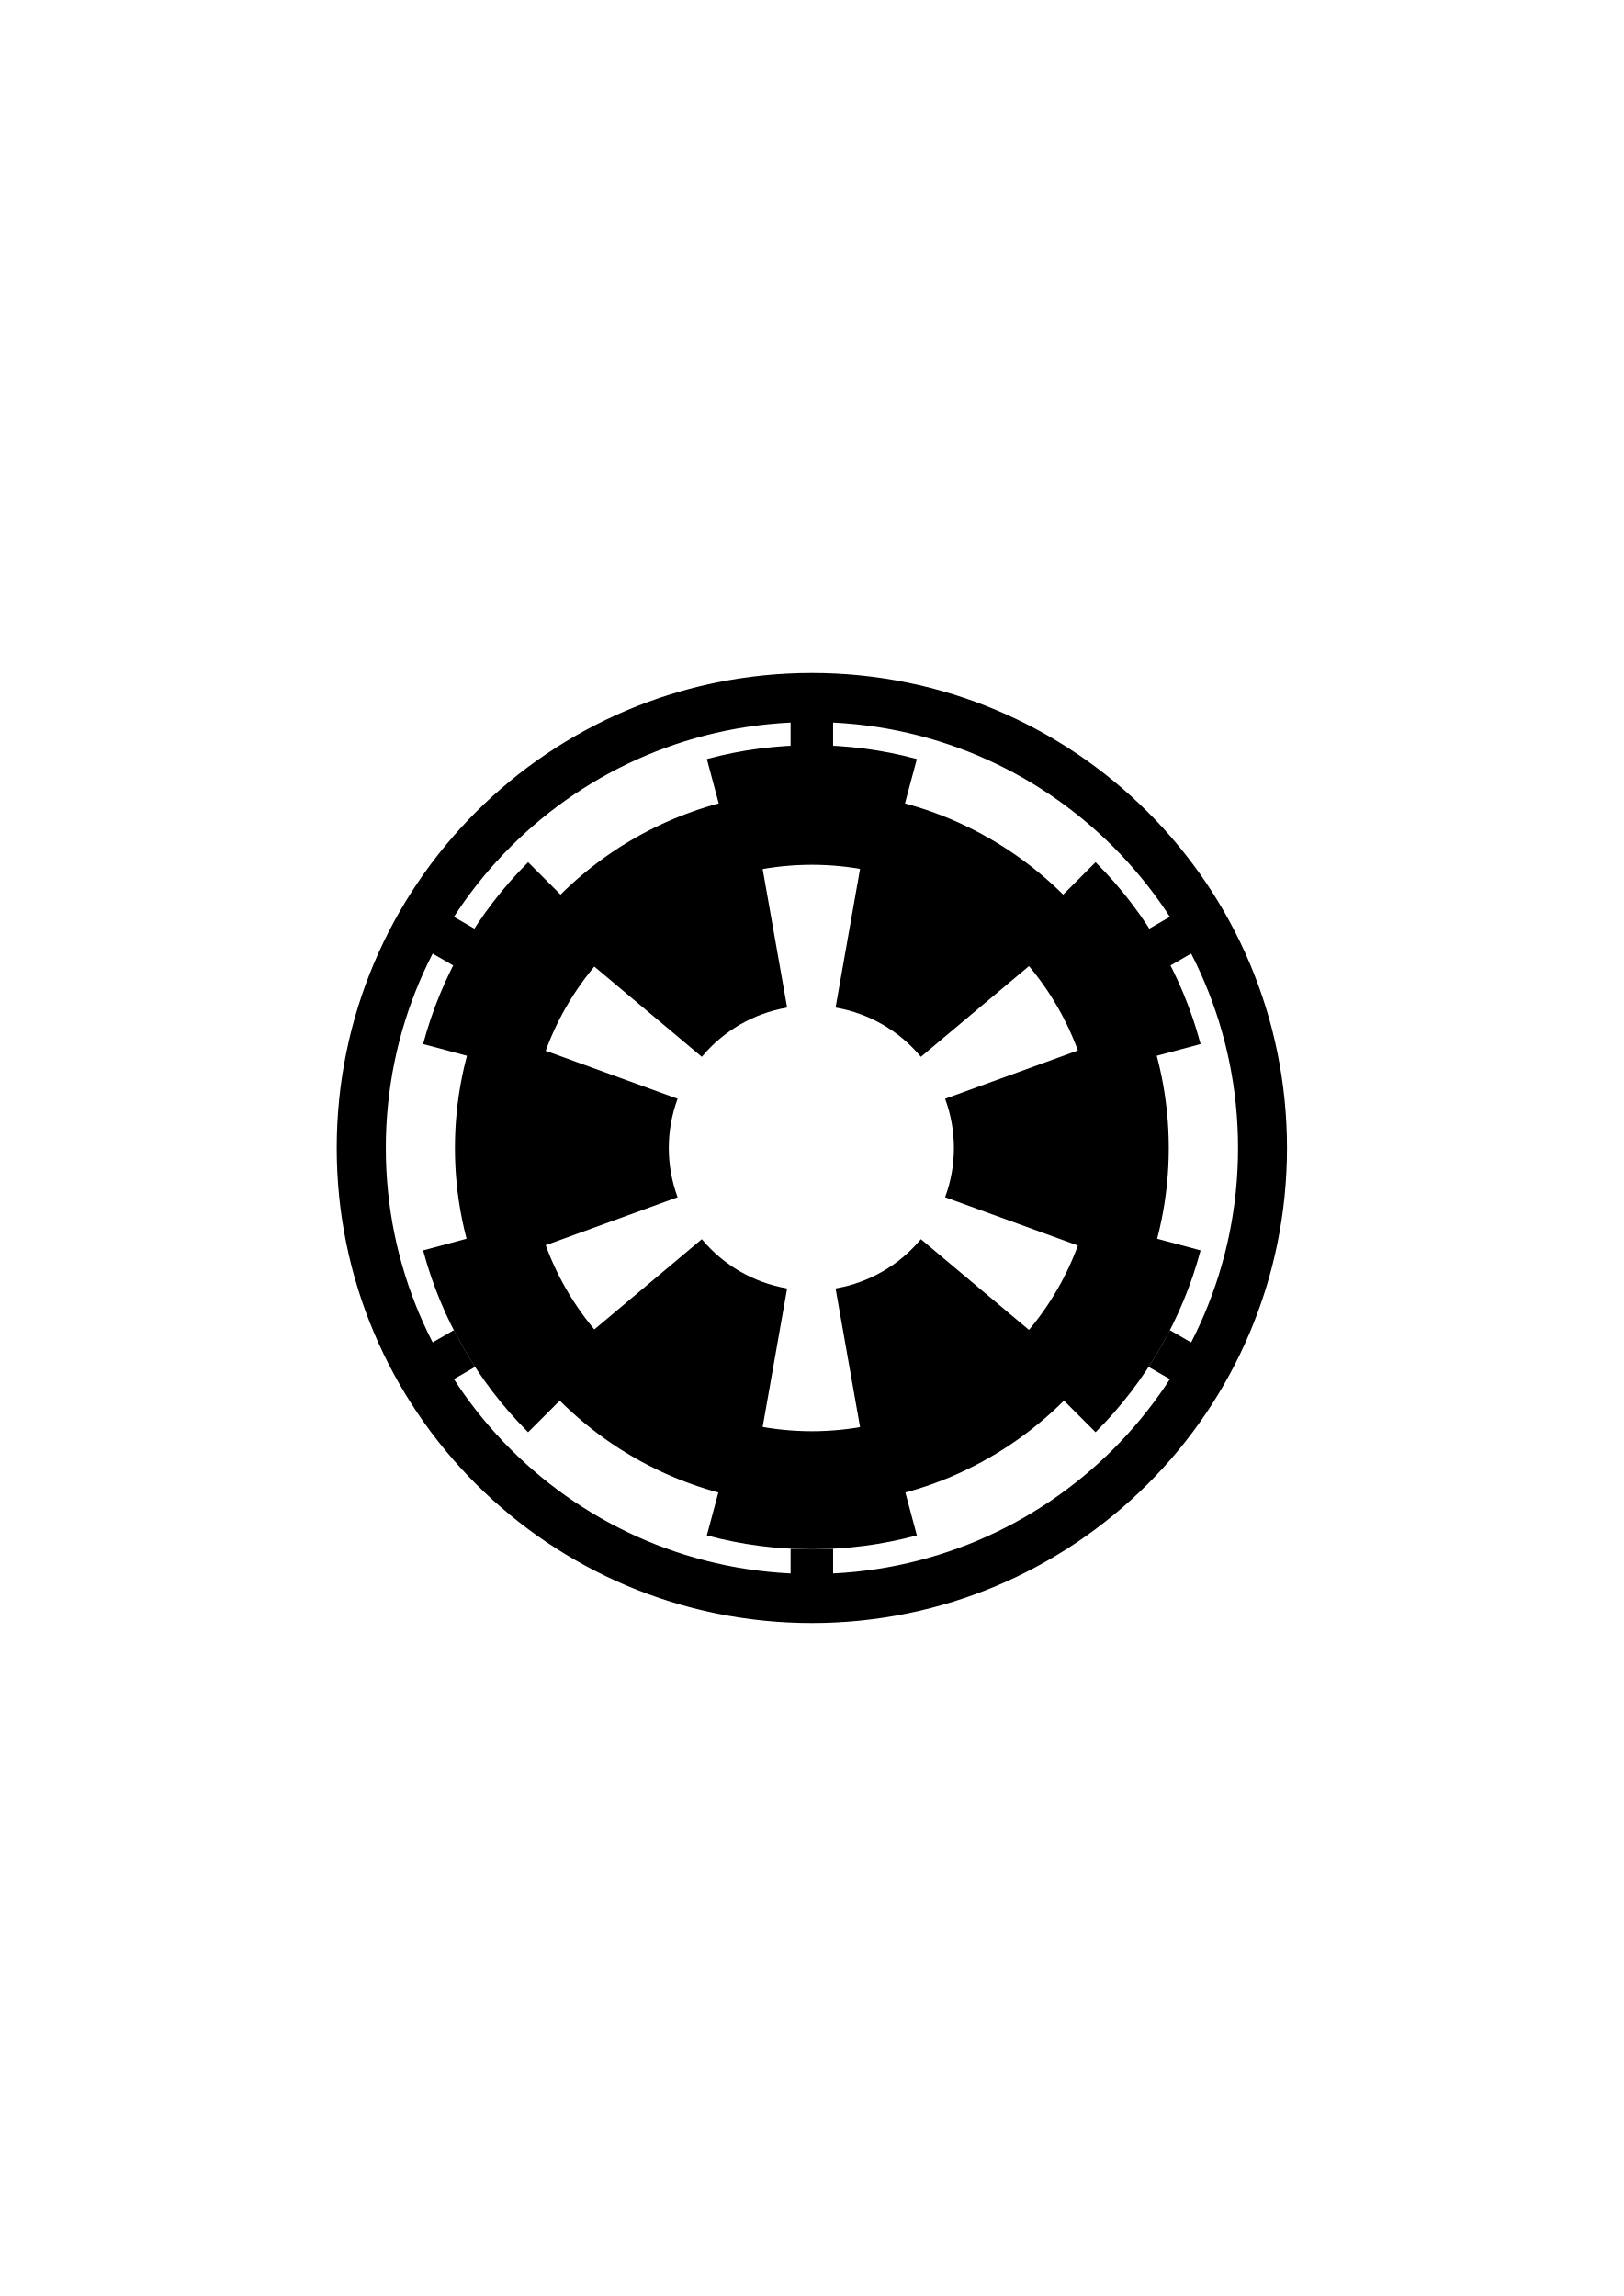
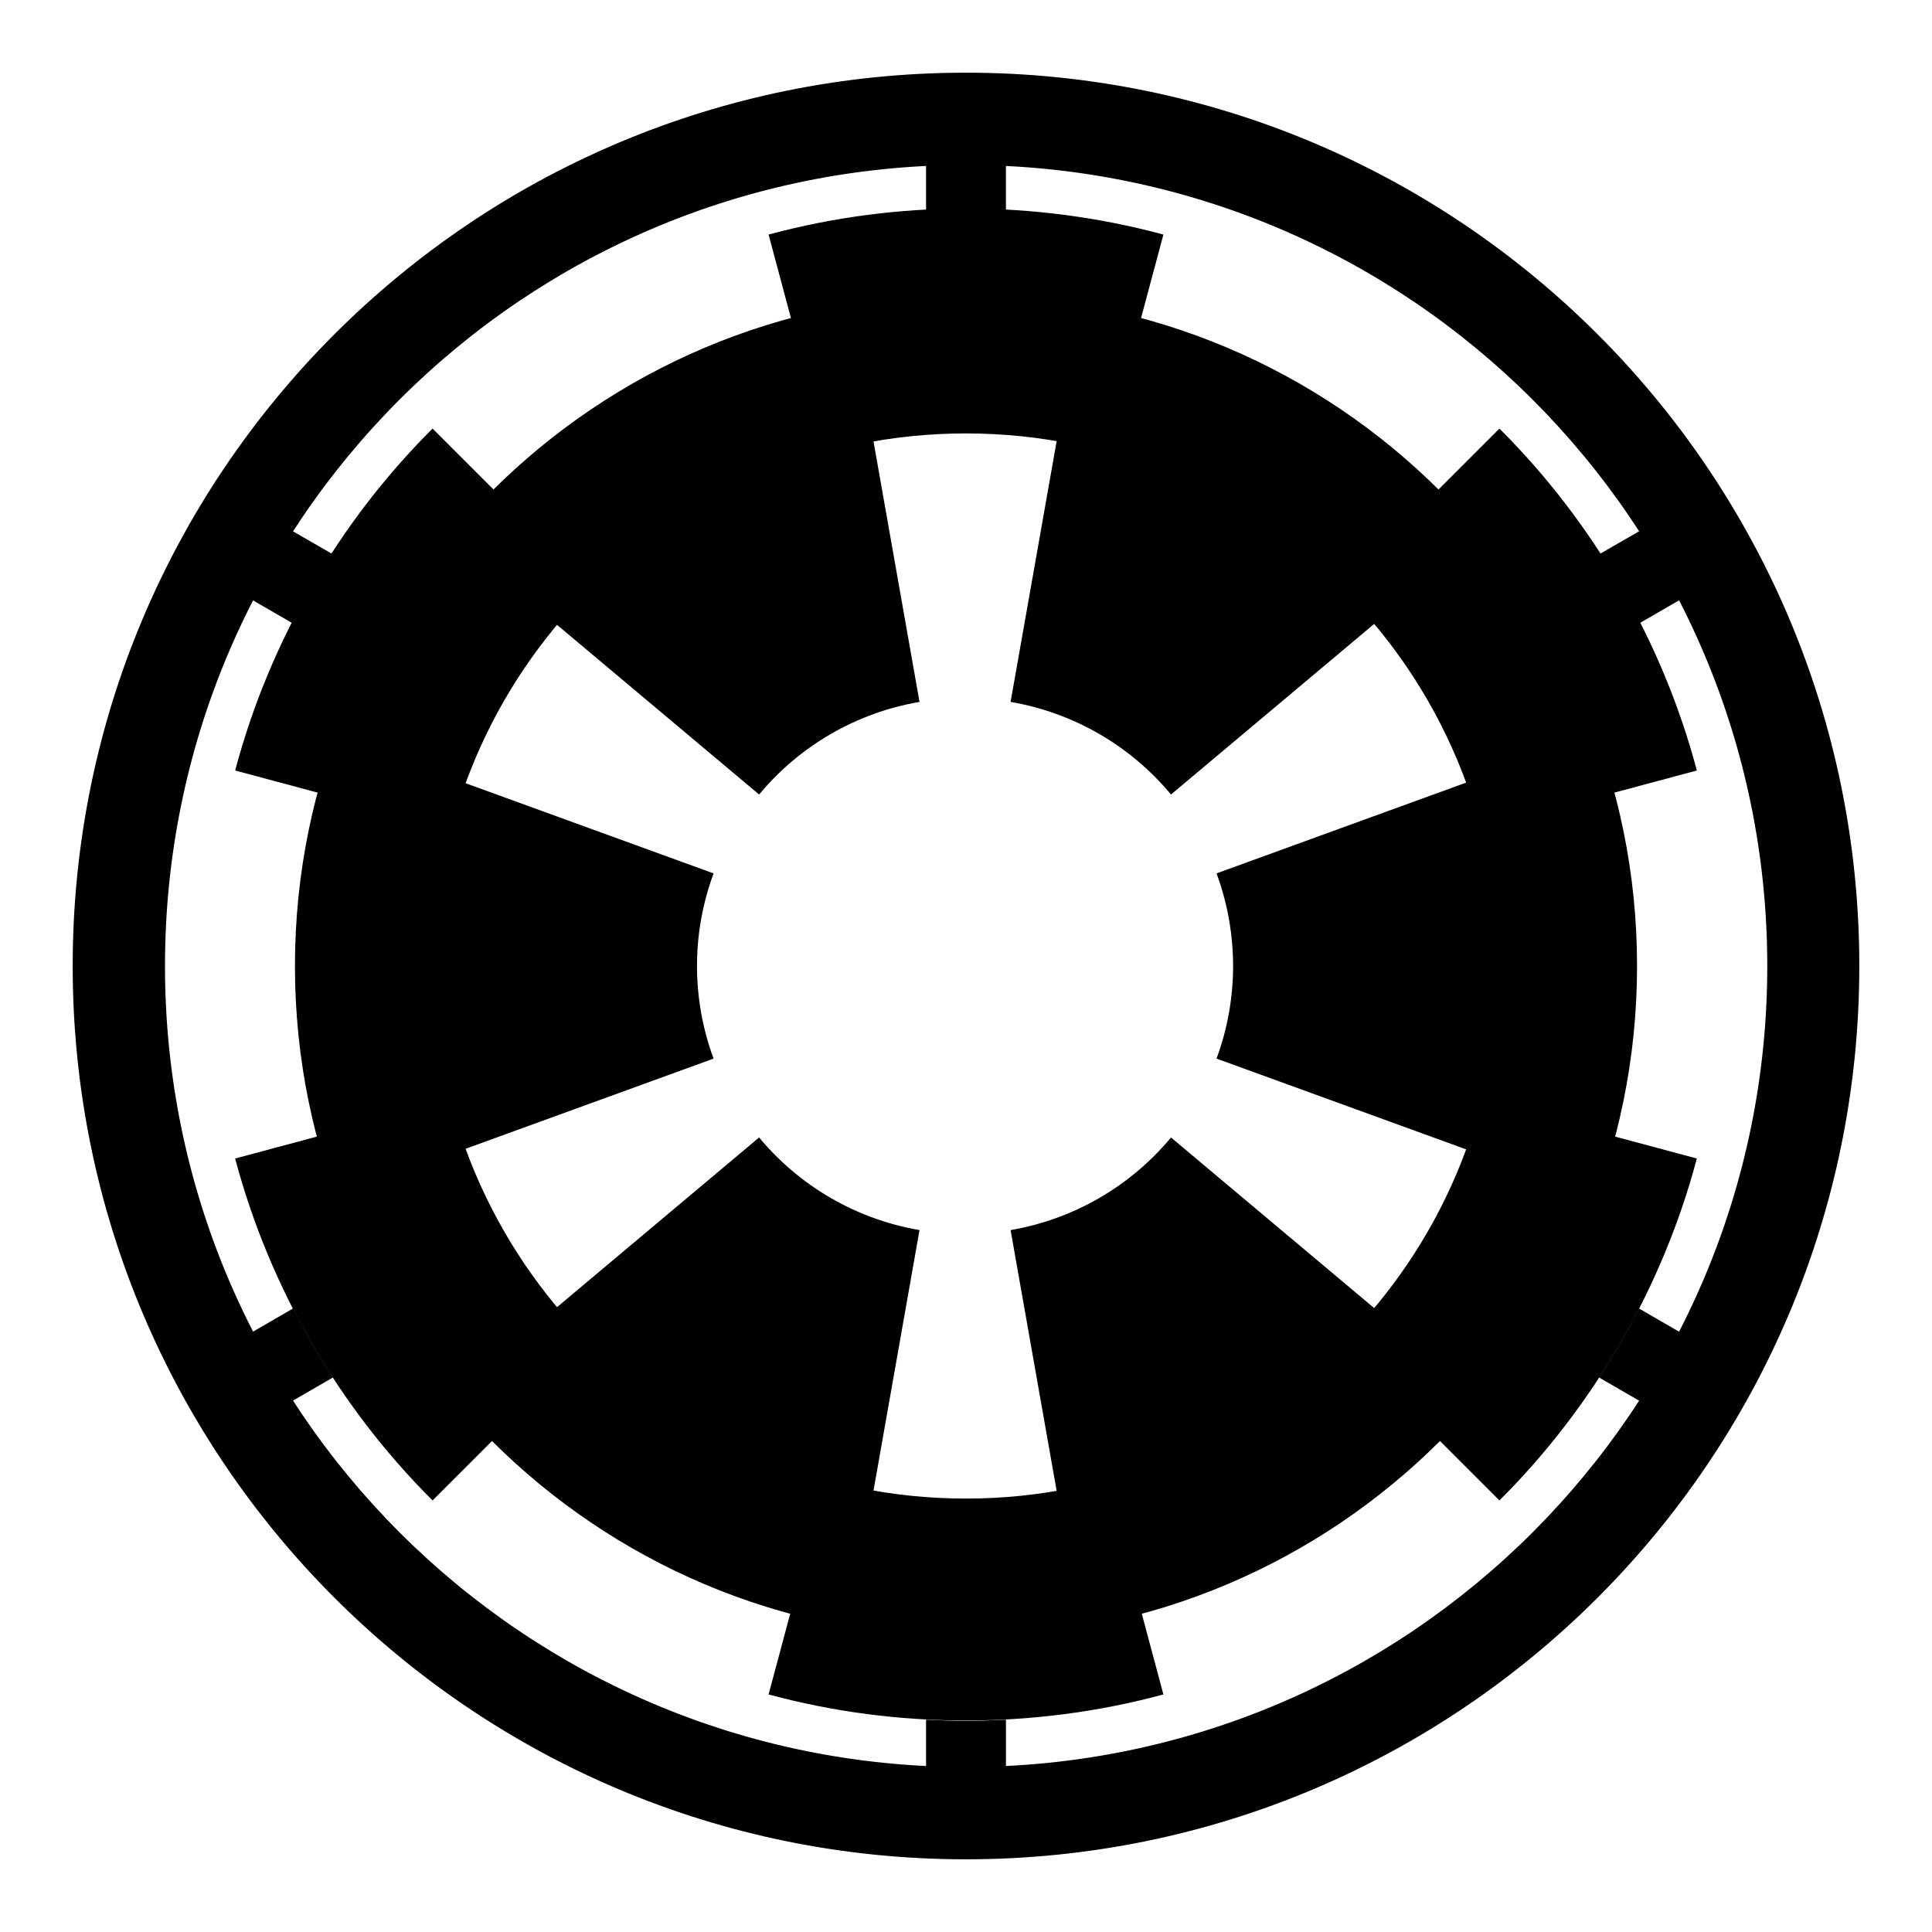
- <svg xmlns="http://www.w3.org/2000/svg" width="210mm" height="297mm" id="svg20879" version="1.1">
+ <svg xmlns="http://www.w3.org/2000/svg" width="132.902mm" height="132.902mm" id="svg20879" version="1.1">
  <defs id="defs20881" />
-   <g id="layer1">
+   <g id="layer1" transform="translate(-145.6979,-310.1073)">
    <g id="g5743" transform="translate(-130.8605,110.0374)">
      <path id="path20898" d="M 527.711,219.311 C 399.636,219.311 295.8,323.147 295.8,451.222 c 0,128.075 103.836,231.911 231.911,231.911 128.075,0 231.911,-103.836 231.911,-231.911 0,-128.075 -103.836,-231.911 -231.911,-231.911 z m 0,23.31 c 115.223,0 208.671,93.377 208.671,208.6 0,115.223 -93.447,208.6 -208.671,208.6 -115.223,0 -208.6,-93.377 -208.6,-208.6 0,-115.223 93.377,-208.6 208.6,-208.6 z" style="fill:#000000;fill-opacity:1;stroke:#000000;stroke-width:0.688;stroke-linecap:butt;stroke-linejoin:miter;stroke-miterlimit:4;stroke-dasharray:none;stroke-dashoffset:0;stroke-opacity:1" />
      <path id="rect3775" d="m 517.671,235.741 v 19.168 c 3.328,-0.168 6.671,-0.281 10.04,-0.281 3.369,0 6.712,0.113 10.04,0.281 v -19.168 z m 0,411.795 v 19.168 h 20.081 v -19.168 c -3.328,0.168 -6.671,0.281 -10.04,0.281 -3.369,0 -6.712,-0.113 -10.04,-0.281 z" style="fill:#000000;fill-opacity:1;stroke:#000000;stroke-width:0.688;stroke-linecap:butt;stroke-miterlimit:4;stroke-dasharray:none;stroke-dashoffset:17.011;stroke-opacity:1" />
      <path id="rect3009" d="m 346.142,334.811 -10.04,17.342 16.5,9.549 c 3.065,-5.984 6.469,-11.733 10.111,-17.342 z m 356.678,205.932 c -3.057,5.969 -6.41,11.747 -10.04,17.342 l 16.5,9.549 10.04,-17.342 z" style="fill:#000000;fill-opacity:1;stroke:#000000;stroke-width:0.688;stroke-linecap:butt;stroke-miterlimit:4;stroke-dasharray:none;stroke-dashoffset:17.011;stroke-opacity:1" />
      <path id="rect3011" d="m 709.28,334.811 -16.57,9.549 c 3.641,5.609 7.045,11.358 10.111,17.342 l 16.5,-9.549 z m -356.678,205.932 -16.5,9.549 10.04,17.342 16.5,-9.549 c -3.63,-5.596 -6.983,-11.374 -10.04,-17.342 z" style="fill:#000000;fill-opacity:1;stroke:#000000;stroke-width:0.688;stroke-linecap:butt;stroke-miterlimit:4;stroke-dasharray:none;stroke-dashoffset:17.011;stroke-opacity:1" />
      <path id="path3031" d="m 527.711,277.096 c -96.167,0 -174.126,77.959 -174.126,174.126 0,96.167 77.959,174.126 174.126,174.126 96.167,0 174.126,-77.959 174.126,-174.126 0,-96.167 -77.959,-174.126 -174.126,-174.126 z m 0,35.317 c 76.668,0 138.81,62.142 138.81,138.81 0,76.668 -62.142,138.81 -138.81,138.81 -76.668,0 -138.81,-62.142 -138.81,-138.81 0,-76.668 62.142,-138.81 138.81,-138.81 z" style="fill:#000000;fill-opacity:1;stroke:#000000;stroke-width:0.688;stroke-linecap:butt;stroke-linejoin:miter;stroke-miterlimit:4;stroke-dasharray:none;stroke-dashoffset:0;stroke-opacity:1" />
      <path id="path3830" d="m 527.711,254.628 c -17.108,0 -34.237,2.204 -50.904,6.67 l 5.828,21.766 c 29.524,-7.911 60.628,-7.911 90.152,0 l 5.828,-21.766 c -16.667,-4.466 -33.796,-6.67 -50.904,-6.67 z" style="fill:#000000;fill-opacity:1;stroke:#000000;stroke-width:0.688;stroke-linecap:butt;stroke-linejoin:miter;stroke-miterlimit:4;stroke-dasharray:none;stroke-dashoffset:0;stroke-opacity:1" />
      <path style="fill:#000000;fill-opacity:1;stroke:#000000;stroke-width:0.688;stroke-linecap:butt;stroke-linejoin:miter;stroke-miterlimit:4;stroke-dasharray:none;stroke-dashoffset:0;stroke-opacity:1" d="m 527.711,647.044 c 17.108,0 34.237,-2.204 50.904,-6.67 l -5.828,-21.766 c -29.524,7.911 -60.628,7.911 -90.152,0 l -5.828,21.766 c 16.667,4.466 33.796,6.67 50.904,6.67 z" id="path3835" />
      <path style="fill:#000000;fill-opacity:1;stroke:#000000;stroke-width:0.688;stroke-linecap:butt;stroke-linejoin:miter;stroke-miterlimit:4;stroke-dasharray:none;stroke-dashoffset:0;stroke-opacity:1" d="m 357.79,352.732 c -8.554,14.816 -15.21,30.752 -19.675,47.419 l 21.764,5.836 c 7.911,-29.524 23.463,-56.461 45.076,-78.074 l -15.936,-15.93 c -12.201,12.201 -22.675,25.933 -31.228,40.749 z" id="path3837" />
      <path id="path3839" d="m 697.632,548.94 c 8.554,-14.816 15.21,-30.752 19.675,-47.419 l -21.764,-5.836 c -7.911,29.524 -23.463,56.461 -45.076,78.074 l 15.936,15.93 c 12.201,-12.201 22.675,-25.933 31.228,-40.749 z" style="fill:#000000;fill-opacity:1;stroke:#000000;stroke-width:0.688;stroke-linecap:butt;stroke-linejoin:miter;stroke-miterlimit:4;stroke-dasharray:none;stroke-dashoffset:0;stroke-opacity:1" />
      <path id="path3841" d="m 357.79,548.94 c 8.554,14.816 19.028,28.548 31.228,40.749 l 15.936,-15.93 c -21.613,-21.613 -37.165,-48.55 -45.076,-78.074 l -21.764,5.836 c 4.466,16.667 11.122,32.603 19.675,47.419 z" style="fill:#000000;fill-opacity:1;stroke:#000000;stroke-width:0.688;stroke-linecap:butt;stroke-linejoin:miter;stroke-miterlimit:4;stroke-dasharray:none;stroke-dashoffset:0;stroke-opacity:1" />
      <path style="fill:#000000;fill-opacity:1;stroke:#000000;stroke-width:0.688;stroke-linecap:butt;stroke-linejoin:miter;stroke-miterlimit:4;stroke-dasharray:none;stroke-dashoffset:0;stroke-opacity:1" d="m 697.632,352.732 c -8.554,-14.816 -19.028,-28.548 -31.228,-40.749 l -15.936,15.93 c 21.613,21.613 37.165,48.55 45.076,78.074 l 21.764,-5.836 c -4.466,-16.667 -11.122,-32.603 -19.675,-47.419 z" id="path3843" />
      <path id="path3876" d="m 658.165,403.759 -64.876,23.591 c 5.613,15.423 5.613,32.321 0,47.744 l 64.876,23.591 c 11.162,-30.669 11.162,-64.258 0,-94.927 z" style="fill:#000000;fill-opacity:1;stroke:#000000;stroke-width:0.688;stroke-linecap:butt;stroke-linejoin:miter;stroke-miterlimit:4;stroke-dasharray:none;stroke-dashoffset:0;stroke-opacity:1" />
      <path id="path3878" d="m 396.765,403.759 c -11.162,30.669 -11.162,64.258 0,94.927 l 64.876,-23.591 c -5.614,-15.423 -5.614,-32.321 0,-47.744 z" style="fill:#000000;fill-opacity:1;stroke:#000000;stroke-width:0.688;stroke-linecap:butt;stroke-linejoin:miter;stroke-miterlimit:4;stroke-dasharray:none;stroke-dashoffset:0;stroke-opacity:1" />
      <path style="fill:#000000;fill-opacity:1;stroke:#000000;stroke-width:0.688;stroke-linecap:butt;stroke-linejoin:miter;stroke-miterlimit:4;stroke-dasharray:none;stroke-dashoffset:0;stroke-opacity:1" d="m 551.711,314.301 -12.007,67.98 c 16.163,2.85 30.798,11.299 41.348,23.872 l 52.869,-44.389 c -20.979,-25.001 -50.068,-41.796 -82.209,-47.463 z" id="path3884" />
      <path style="fill:#000000;fill-opacity:1;stroke:#000000;stroke-width:0.688;stroke-linecap:butt;stroke-linejoin:miter;stroke-miterlimit:4;stroke-dasharray:none;stroke-dashoffset:0;stroke-opacity:1" d="m 421.011,540.68 c 20.979,25.001 50.068,41.796 82.209,47.463 l 12.007,-67.98 c -16.163,-2.85 -30.798,-11.299 -41.348,-23.872 z" id="path3886" />
      <path id="path3888" d="m 421.011,361.765 52.869,44.389 c 10.55,-12.573 25.184,-21.022 41.348,-23.872 l -12.007,-67.98 c -32.141,5.667 -61.231,22.462 -82.209,47.463 z" style="fill:#000000;fill-opacity:1;stroke:#000000;stroke-width:0.688;stroke-linecap:butt;stroke-linejoin:miter;stroke-miterlimit:4;stroke-dasharray:none;stroke-dashoffset:0;stroke-opacity:1" />
      <path id="path3890" d="m 551.711,588.144 c 32.141,-5.667 61.231,-22.462 82.209,-47.463 l -52.869,-44.389 c -10.55,12.573 -25.184,21.022 -41.348,23.872 z" style="fill:#000000;fill-opacity:1;stroke:#000000;stroke-width:0.688;stroke-linecap:butt;stroke-linejoin:miter;stroke-miterlimit:4;stroke-dasharray:none;stroke-dashoffset:0;stroke-opacity:1" />
    </g>
  </g>
</svg>
